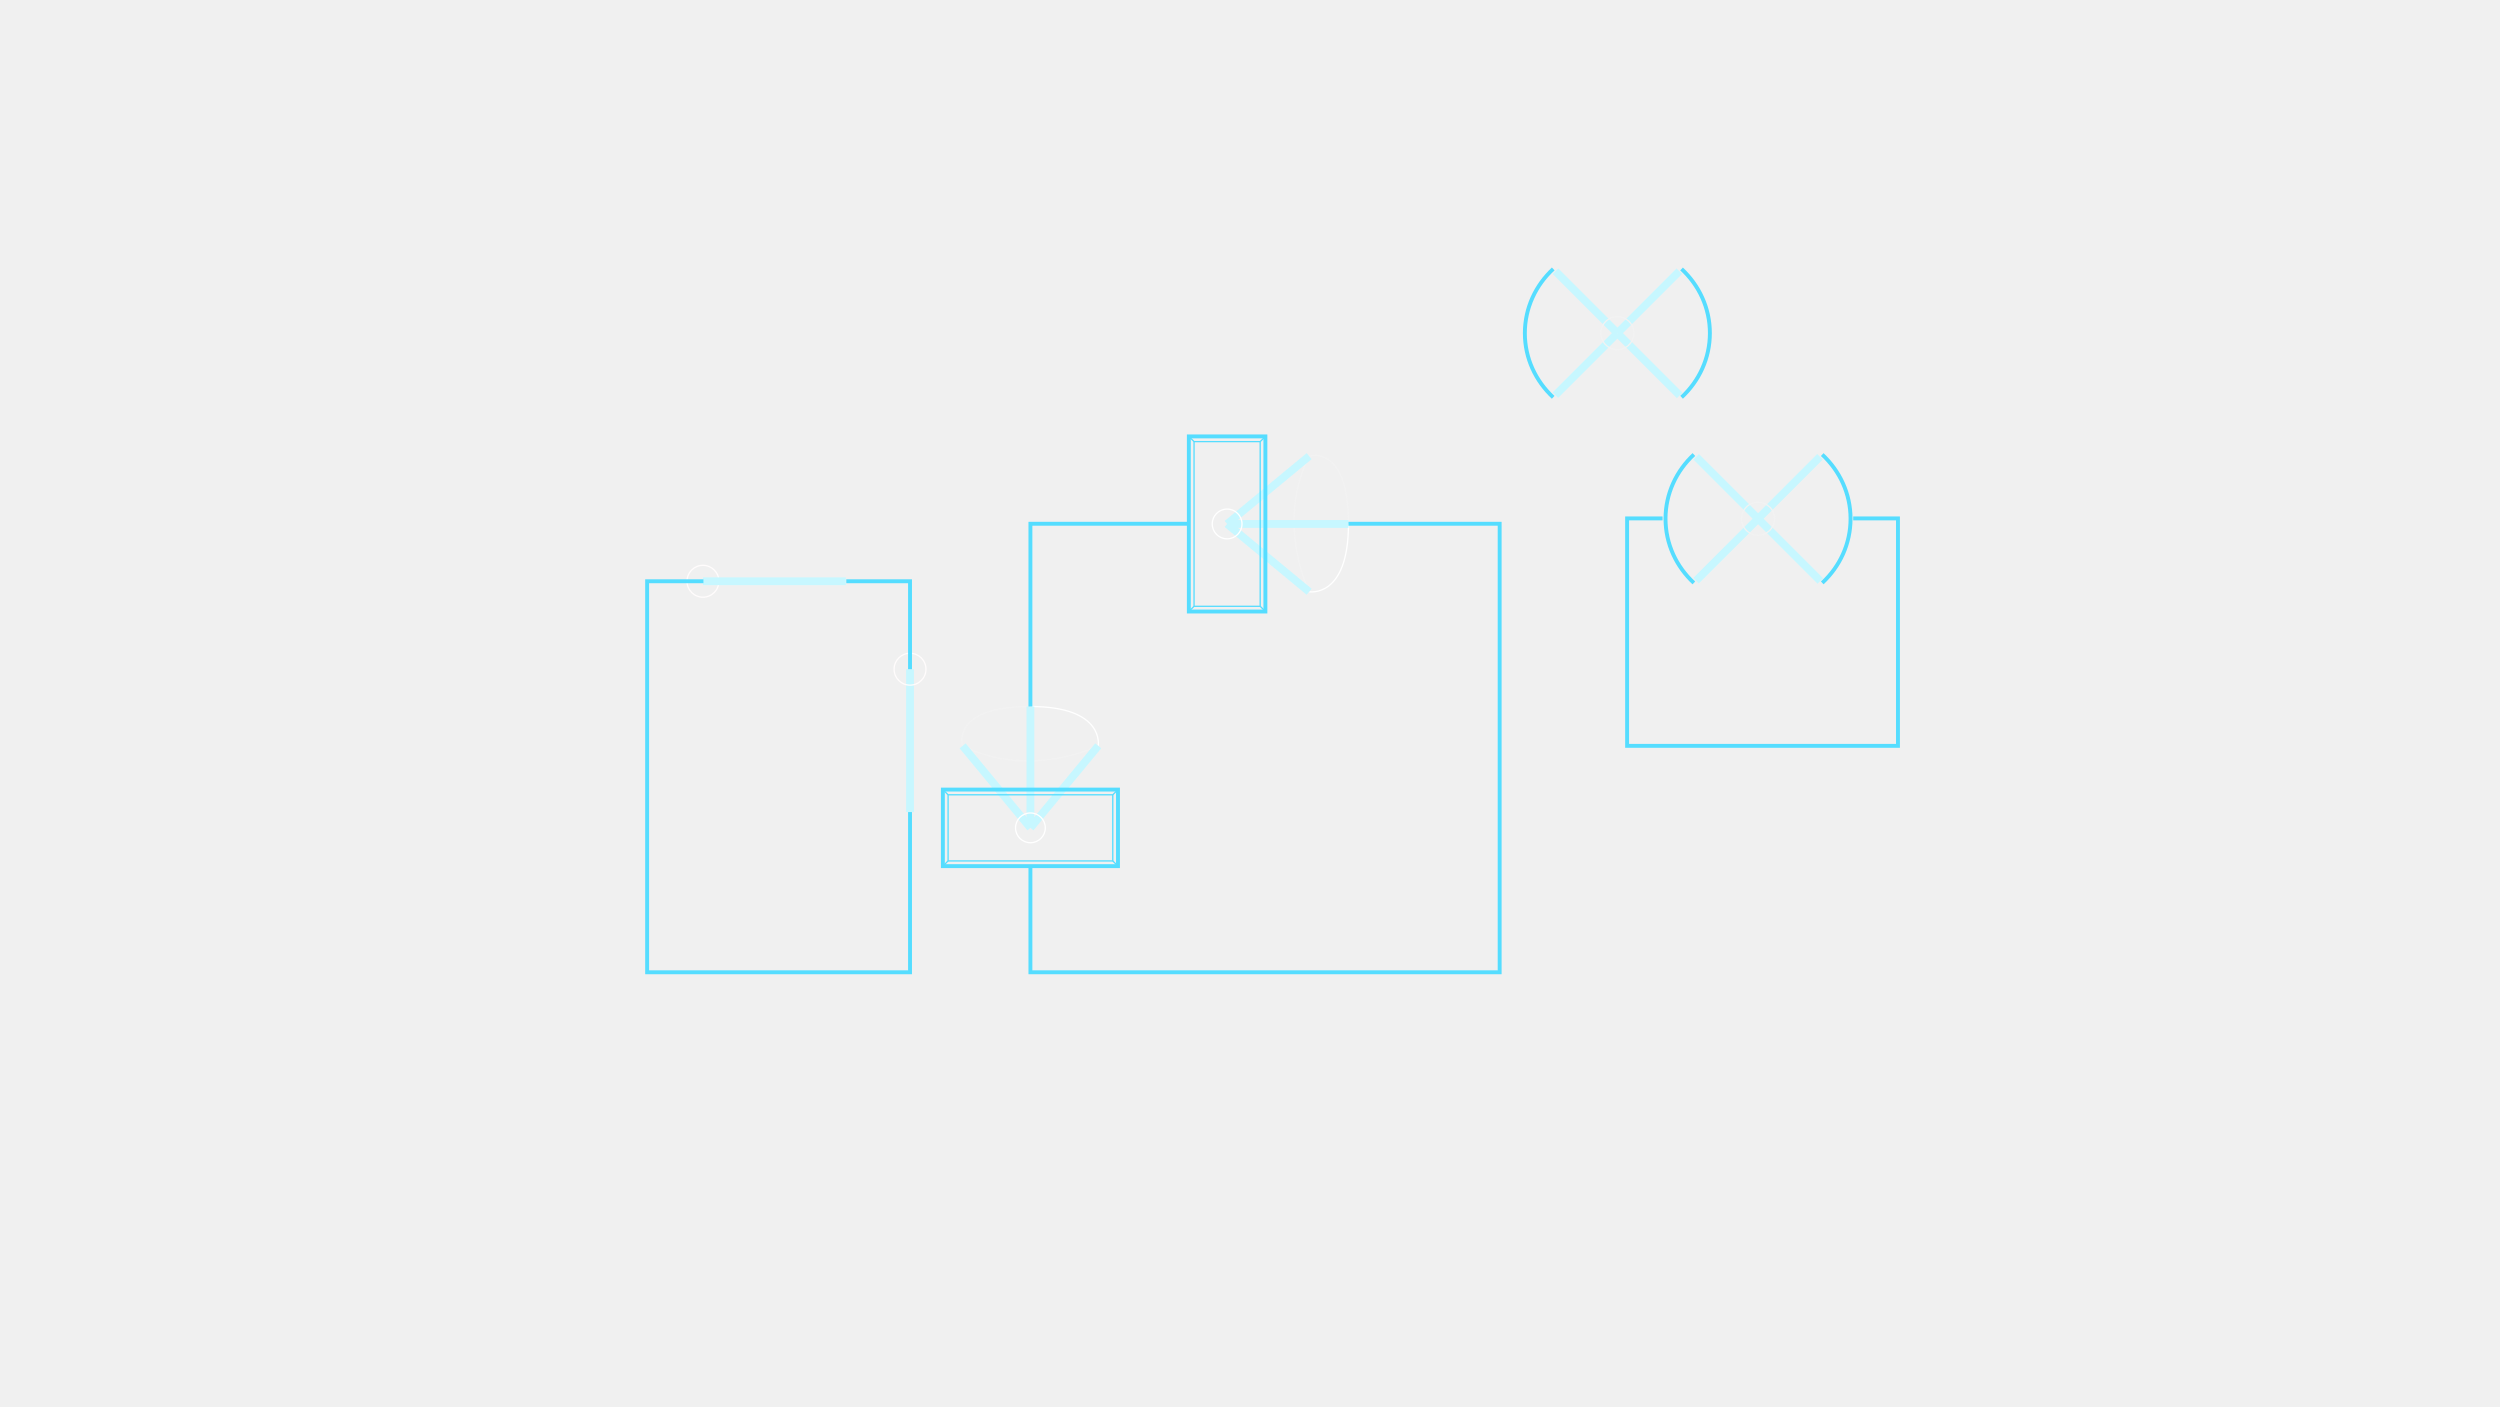
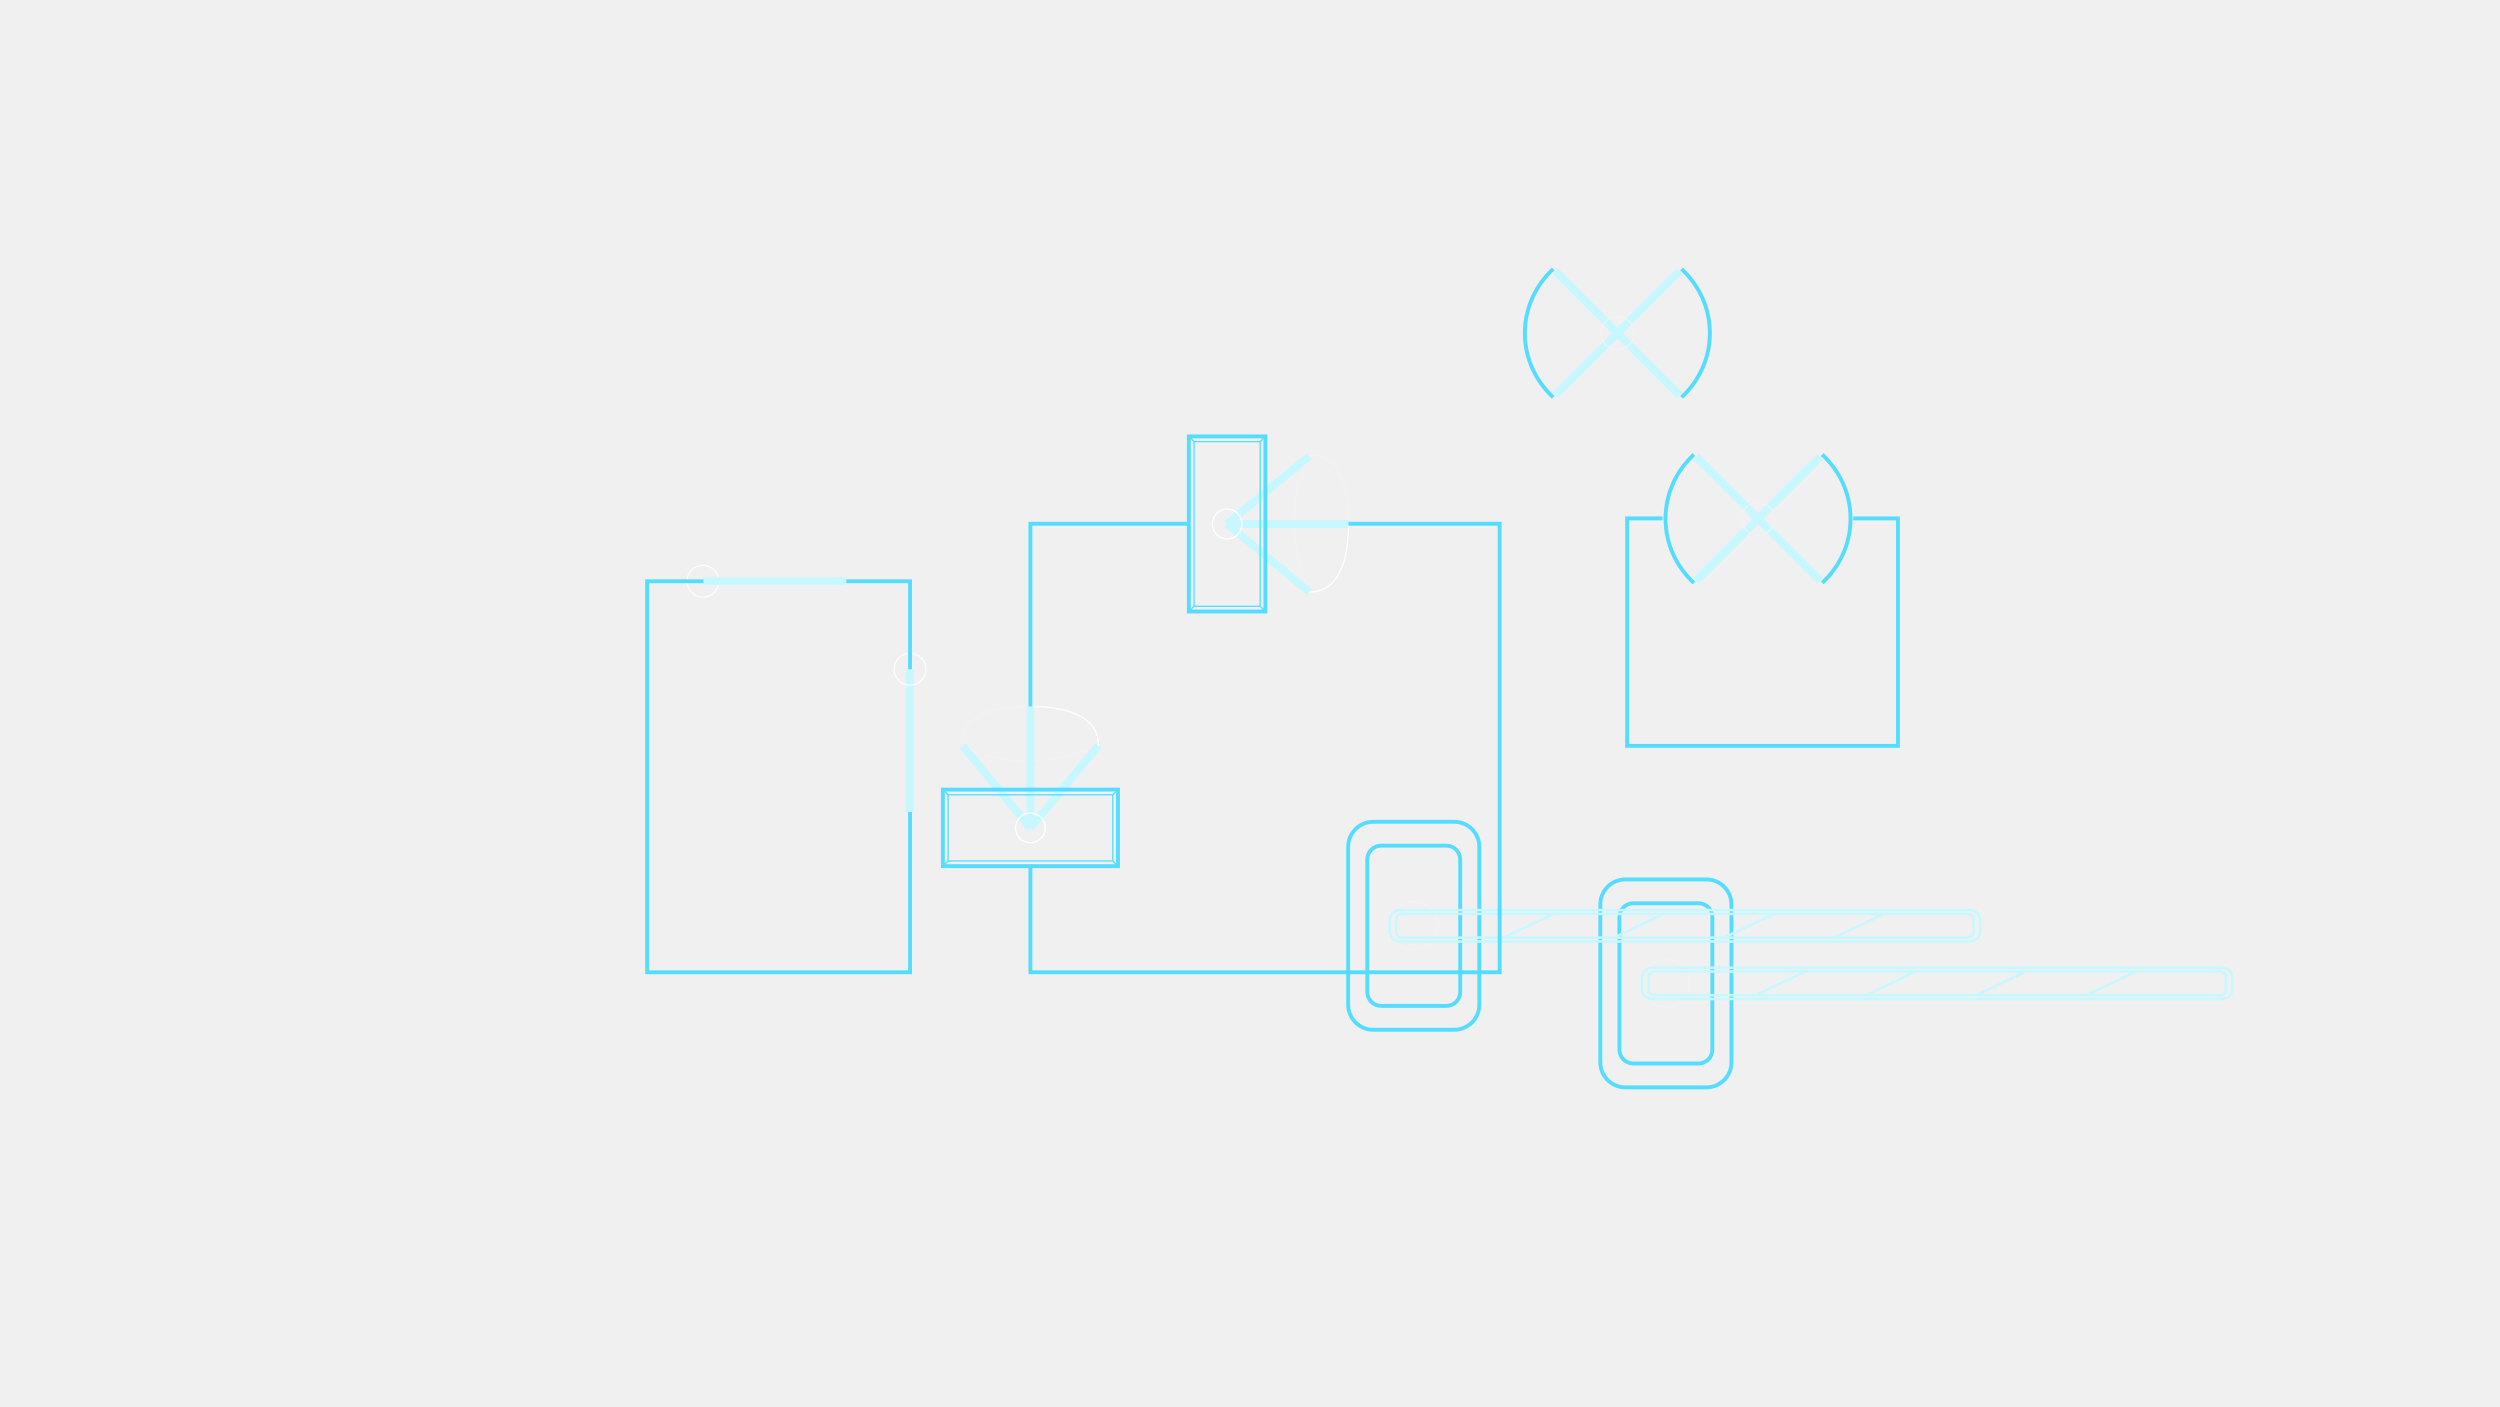
<svg xmlns="http://www.w3.org/2000/svg" viewBox="0 0 1920 1080">
  <defs>
    <style>
      .cls-1 {
        stroke: #f2f2f2;
      }

-       .cls-1, .cls-2, .cls-3, .cls-4, .cls-5, .cls-6, .cls-7 {
+       .cls-1, .cls-2, .cls-3, .cls-4, .cls-5, .cls-6, .cls-7, .cls-8, .cls-9 {
        fill: none;
        stroke-miterlimit: 10;
      }

      .cls-2, .cls-4 {
        stroke: #5df;
      }

      .cls-3 {
        stroke: #fff;
      }

-       .cls-4 {
+       .cls-4, .cls-5 {
        stroke-width: 3px;
      }

      .cls-5 {
-         stroke: #fffcfc;
+         stroke: #5df;
      }

      .cls-6 {
-         stroke: #c7f7ff;
-       }
- 
-       .cls-6, .cls-7 {
-         stroke-width: 6px;
+         stroke: #fffcfc;
      }

      .cls-7 {
        stroke: #c7f7ff;
+       }
+ 
+       .cls-7, .cls-8 {
+         stroke-width: 6px;
+       }
+ 
+       .cls-8, .cls-9 {
+         stroke: #c7f7ff;
+       }
+ 
+       .cls-9 {
+         stroke-width: 2px;
      }
    </style>
  </defs>
  <g id="gate_tripod_A_01">
    <path id="gate_tripod_A_01_route_01" class="cls-1" d="M1005.41,350.33s30.21-9.65,30.21,52.06" />
    <path id="gate_tripod_A_01_route_02" class="cls-3" d="M1005.41,454.46s30.21,5.33,30.21-52.06" />
    <path id="gate_tripod_A_01_route_03" class="cls-1" d="M1005.41,454.46s-26.03-51.94,0-104.13" />
-     <line id="gate_tripod_A_01_rotor_03" class="cls-6" x1="1005.41" y1="350.33" x2="942.43" y2="402.4" />
-     <line id="gate_tripod_A_01_rotor_02" class="cls-7" x1="1035.62" y1="402.4" x2="942.43" y2="402.4" />
-     <line id="gate_tripod_A_01_rotor_01" class="cls-6" x1="942.43" y1="402.4" x2="1005.41" y2="454.46" />
+     <line id="gate_tripod_A_01_rotor_03" class="cls-7" x1="1005.41" y1="350.33" x2="942.43" y2="402.4" />
+     <line id="gate_tripod_A_01_rotor_02" class="cls-8" x1="1035.62" y1="402.4" x2="942.43" y2="402.4" />
+     <line id="gate_tripod_A_01_rotor_01" class="cls-7" x1="942.43" y1="402.4" x2="1005.41" y2="454.46" />
    <rect id="gate_tripod_A_01_static" class="cls-4" x="913.03" y="335.16" width="58.79" height="134.48" />
    <rect id="gate_tripod_A_01_static-2" data-name="gate_tripod_A_01_static" class="cls-2" x="917.03" y="339.16" width="50.79" height="126.48" />
    <line id="gate_tripod_A_01_static-3" data-name="gate_tripod_A_01_static" class="cls-2" x1="971.82" y1="335.16" x2="967.82" y2="339.16" />
    <line id="gate_tripod_A_01_static-4" data-name="gate_tripod_A_01_static" class="cls-2" x1="971.82" y1="469.63" x2="967.82" y2="465.63" />
    <line id="gate_tripod_A_01_static-5" data-name="gate_tripod_A_01_static" class="cls-2" x1="913.03" y1="469.63" x2="917.03" y2="465.63" />
    <line id="gate_tripod_A_01_static-6" data-name="gate_tripod_A_01_static" class="cls-2" x1="913.03" y1="335.16" x2="917.03" y2="339.16" />
    <circle id="gate_tripod_A_01_pivot" class="cls-3" cx="942.43" cy="402.4" r="11.43" />
  </g>
  <g id="gate_tripod_A_02">
    <path id="gate_tripod_A_02_route_01" class="cls-1" d="M739.3,572.81s-9.65-30.21,52.06-30.21" />
    <path id="gate_tripod_A_02_route_02" class="cls-3" d="M843.43,572.81s5.33-30.21-52.06-30.21" />
    <path id="gate_tripod_A_02_route_03" class="cls-1" d="M843.43,572.81s-51.94,26.03-104.13,0" />
-     <line id="gate_tripod_A_02_rotor_03" class="cls-6" x1="739.3" y1="572.81" x2="791.36" y2="635.79" />
-     <line id="gate_tripod_A_02_rotor_02" class="cls-7" x1="791.36" y1="542.6" x2="791.36" y2="635.79" />
-     <line id="gate_tripod_A_02_rotor_01" class="cls-6" x1="791.36" y1="635.79" x2="843.43" y2="572.81" />
+     <line id="gate_tripod_A_02_rotor_03" class="cls-7" x1="739.3" y1="572.81" x2="791.36" y2="635.79" />
+     <line id="gate_tripod_A_02_rotor_02" class="cls-8" x1="791.36" y1="542.6" x2="791.36" y2="635.79" />
+     <line id="gate_tripod_A_02_rotor_01" class="cls-7" x1="791.36" y1="635.79" x2="843.43" y2="572.81" />
    <rect id="gate_tripod_A_02_static" class="cls-4" x="724.13" y="606.4" width="134.48" height="58.79" />
    <rect id="gate_tripod_A_02_static-2" data-name="gate_tripod_A_02_static" class="cls-2" x="728.13" y="610.4" width="126.48" height="50.79" />
    <line id="gate_tripod_A_02_static-3" data-name="gate_tripod_A_02_static" class="cls-2" x1="724.13" y1="606.4" x2="728.13" y2="610.4" />
    <line id="gate_tripod_A_02_static-4" data-name="gate_tripod_A_02_static" class="cls-2" x1="858.6" y1="606.4" x2="854.6" y2="610.4" />
    <line id="gate_tripod_A_02_static-5" data-name="gate_tripod_A_02_static" class="cls-2" x1="858.6" y1="665.19" x2="854.6" y2="661.19" />
    <line id="gate_tripod_A_02_static-6" data-name="gate_tripod_A_02_static" class="cls-2" x1="724.13" y1="665.19" x2="728.13" y2="661.19" />
    <circle id="gate_tripod_A_02_pivot" class="cls-3" cx="791.36" cy="635.79" r="11.43" />
  </g>
  <g id="gate_person_A_01">
-     <line id="gate_person_A_01_leaf" class="cls-6" x1="698.9" y1="513.95" x2="698.9" y2="623.67" />
-     <circle id="gate_person_A_01_pivot" class="cls-5" cx="698.9" cy="513.95" r="12.24" />
+     <line id="gate_person_A_01_leaf" class="cls-7" x1="698.9" y1="513.95" x2="698.9" y2="623.67" />
+     <circle id="gate_person_A_01_pivot" class="cls-6" cx="698.9" cy="513.95" r="12.24" />
  </g>
  <g id="gate_person_A_02">
-     <circle id="gate_person_A_02_pivot" class="cls-5" cx="539.86" cy="446.41" r="12.24" />
-     <line id="gate_person_A_02_leaf" class="cls-6" x1="539.86" y1="446.41" x2="649.57" y2="446.41" />
+     <circle id="gate_person_A_02_pivot" class="cls-6" cx="539.86" cy="446.41" r="12.24" />
+     <line id="gate_person_A_02_leaf" class="cls-7" x1="539.86" y1="446.41" x2="649.57" y2="446.41" />
  </g>
  <g id="gate_fullheight_A_01">
-     <path id="gate_fullheight_A_01_static" class="cls-4" d="M1300.88,447.68c-13.41-12.45-21.76-29.93-21.76-49.29s8.36-36.86,21.79-49.31" />
-     <path id="gate_fullheight_A_01_static-2" data-name="gate_fullheight_A_01_static" class="cls-4" d="M1399.46,349.11c13.41,12.45,21.76,29.93,21.76,49.29s-8.33,36.82-21.73,49.26" />
-     <line id="gate_fullheight_A_01_leaf_04" class="cls-7" x1="1350.17" y1="398.39" x2="1302.6" y2="445.97" />
-     <line id="gate_fullheight_A_01_leaf_03" class="cls-7" x1="1350.45" y1="398.62" x2="1398.02" y2="446.19" />
-     <line id="gate_fullheight_A_01_leaf_02" class="cls-7" x1="1350.17" y1="398.39" x2="1397.74" y2="350.82" />
-     <line id="gate_fullheight_A_01_leaf_01" class="cls-7" x1="1350.22" y1="398.39" x2="1302.65" y2="350.82" />
+     <path id="gate_fullheight_A_01_static" class="cls-4" d="M1300.88,447.68c-13.41-12.45-21.76-29.93-21.76-49.29s8.36-36.86,21.79-49.31M1399.49,447.66c13.4-12.45,21.73-29.92,21.73-49.26s-8.35-36.84-21.76-49.29" />
+     <path id="gate_fullheight_A_01_leaf" class="cls-8" d="M1350.17,398.39l-47.57,47.57M1350.45,398.62l47.57,47.57M1350.17,398.39l47.57-47.57M1350.22,398.39l-47.57-47.57" />
    <circle id="gate_fullheight_A_01_pivot" class="cls-1" cx="1350.17" cy="398.39" r="12.68" />
  </g>
  <g id="gate_fullheight_A_02">
-     <path id="gate_fullheight_A_02_static" class="cls-4" d="M1192.85,305.15c-13.41-12.45-21.76-29.93-21.76-49.29s8.36-36.86,21.79-49.31" />
-     <path id="gate_fullheight_A_02_static-2" data-name="gate_fullheight_A_02_static" class="cls-4" d="M1291.43,206.57c13.41,12.45,21.76,29.93,21.76,49.29s-8.33,36.82-21.73,49.26" />
-     <line id="gate_fullheight_A_02_leaf_04" class="cls-7" x1="1242.14" y1="255.86" x2="1194.57" y2="303.43" />
-     <line id="gate_fullheight_A_02_leaf_03" class="cls-7" x1="1242.42" y1="256.08" x2="1289.99" y2="303.65" />
-     <line id="gate_fullheight_A_02_leaf_02" class="cls-7" x1="1242.14" y1="255.86" x2="1289.71" y2="208.29" />
-     <line id="gate_fullheight_A_02_leaf_01" class="cls-7" x1="1242.2" y1="255.86" x2="1194.63" y2="208.29" />
+     <path id="gate_fullheight_A_02_static" class="cls-4" d="M1192.85,305.15c-13.41-12.45-21.76-29.93-21.76-49.29s8.36-36.86,21.79-49.31M1291.46,305.12c13.4-12.45,21.73-29.92,21.73-49.26s-8.35-36.84-21.76-49.29" />
+     <path id="gate_fullheight_A_02_leaf" class="cls-8" d="M1242.14,255.86l-47.57,47.57M1289.99,303.65l-47.57-47.57M1242.14,255.86l47.57-47.57M1242.2,255.86l-47.57-47.57" />
    <circle id="gate_fullheight_A_02_pivot" class="cls-1" cx="1242.14" cy="255.86" r="12.68" />
+   </g>
+   <g id="gate_barrier_A_01">
+     <path id="gate_barrier_A_01_static" class="cls-5" d="M1229.03,815.86v-121.23c0-10.63,8.61-19.24,19.24-19.24h62.26c10.63,0,19.24,8.61,19.24,19.24v121.23c0,10.63-8.61,19.24-19.24,19.24h-62.25c-10.63,0-19.24-8.61-19.24-19.24ZM1315.08,806.16v-101.84c0-5.86-4.75-10.6-10.6-10.6h-50.16c-5.86,0-10.6,4.75-10.6,10.6v101.84c0,5.86,4.75,10.6,10.6,10.6h50.16c5.86,0,10.6-4.75,10.6-10.6Z" />
+     <circle id="gate_barrier_A_01_pivot" class="cls-1" cx="1279.39" cy="755.24" r="18.37" />
+     <path id="gate_barrier_A_01_leaf" class="cls-9" d="M1261.03,759.51v-8.55c0-4.29,3.48-7.77,7.77-7.77h437.89c4.29,0,7.77,3.48,7.77,7.77v8.55c0,4.29-3.48,7.77-7.77,7.77h-437.89c-4.29,0-7.77-3.48-7.77-7.77ZM1709.46,759.79v-9.11c0-2.52-2.05-4.57-4.57-4.57h-434.28c-2.52,0-4.57,2.05-4.57,4.57v9.11c0,2.52,2.05,4.57,4.57,4.57h434.28c2.52,0,4.57-2.05,4.57-4.57ZM1386.57,746.11l-38.1,18.25M1433.14,764.36l38.1-18.25M1517.82,764.36l38.1-18.25M1602.49,764.36l38.1-18.25" />
+   </g>
+   <g id="gate_barrier_A_02">
+     <path id="gate_barrier_A_02_static" class="cls-5" d="M1035.39,771.62v-121.23c0-10.63,8.61-19.24,19.24-19.24h62.26c10.63,0,19.24,8.61,19.24,19.24v121.23c0,10.63-8.61,19.24-19.24,19.24h-62.25c-10.63,0-19.24-8.61-19.24-19.24ZM1121.44,761.92v-101.84c0-5.86-4.75-10.6-10.6-10.6h-50.16c-5.86,0-10.6,4.75-10.6,10.6v101.84c0,5.86,4.75,10.6,10.6,10.6h50.16c5.86,0,10.6-4.75,10.6-10.6Z" />
+     <circle id="gate_barrier_A_02_pivot" class="cls-1" cx="1085.76" cy="711" r="18.37" />
+     <path id="gate_barrier_A_02_leaf" class="cls-9" d="M1067.39,715.28v-8.55c0-4.29,3.48-7.77,7.77-7.77h437.89c4.29,0,7.77,3.48,7.77,7.77v8.55c0,4.29-3.48,7.77-7.77,7.77h-437.89c-4.29,0-7.77-3.48-7.77-7.77ZM1515.82,715.55v-9.11c0-2.52-2.05-4.57-4.57-4.57h-434.28c-2.52,0-4.57,2.05-4.57,4.57v9.11c0,2.52,2.05,4.57,4.57,4.57h434.28c2.52,0,4.57-2.05,4.57-4.57ZM1192.93,701.87l-38.1,18.25M1239.51,720.13l38.1-18.25M1324.18,720.13l38.1-18.25M1408.85,720.13l38.1-18.25" />
  </g>
  <g id="static">
    <polyline id="wall" class="cls-4" points="698.9 623.67 698.9 746.71 497 746.71 497 446.41 540.24 446.41" />
    <polyline id="wall-2" data-name="wall" class="cls-4" points="649.95 446.41 698.9 446.41 698.9 513.95" />
    <polyline id="wall-3" data-name="wall" class="cls-4" points="1423.27 398.14 1457.64 398.14 1457.64 572.81 1249.62 572.81 1249.62 398.14 1276.86 398.14" />
    <polyline id="wall-4" data-name="wall" class="cls-4" points="913.03 402.25 791.36 402.25 791.36 542.6" />
    <polyline id="wall-5" data-name="wall" class="cls-4" points="1035.62 402.25 1151.73 402.25 1151.73 746.71 791.36 746.71 791.36 665.19" />
  </g>
</svg>
